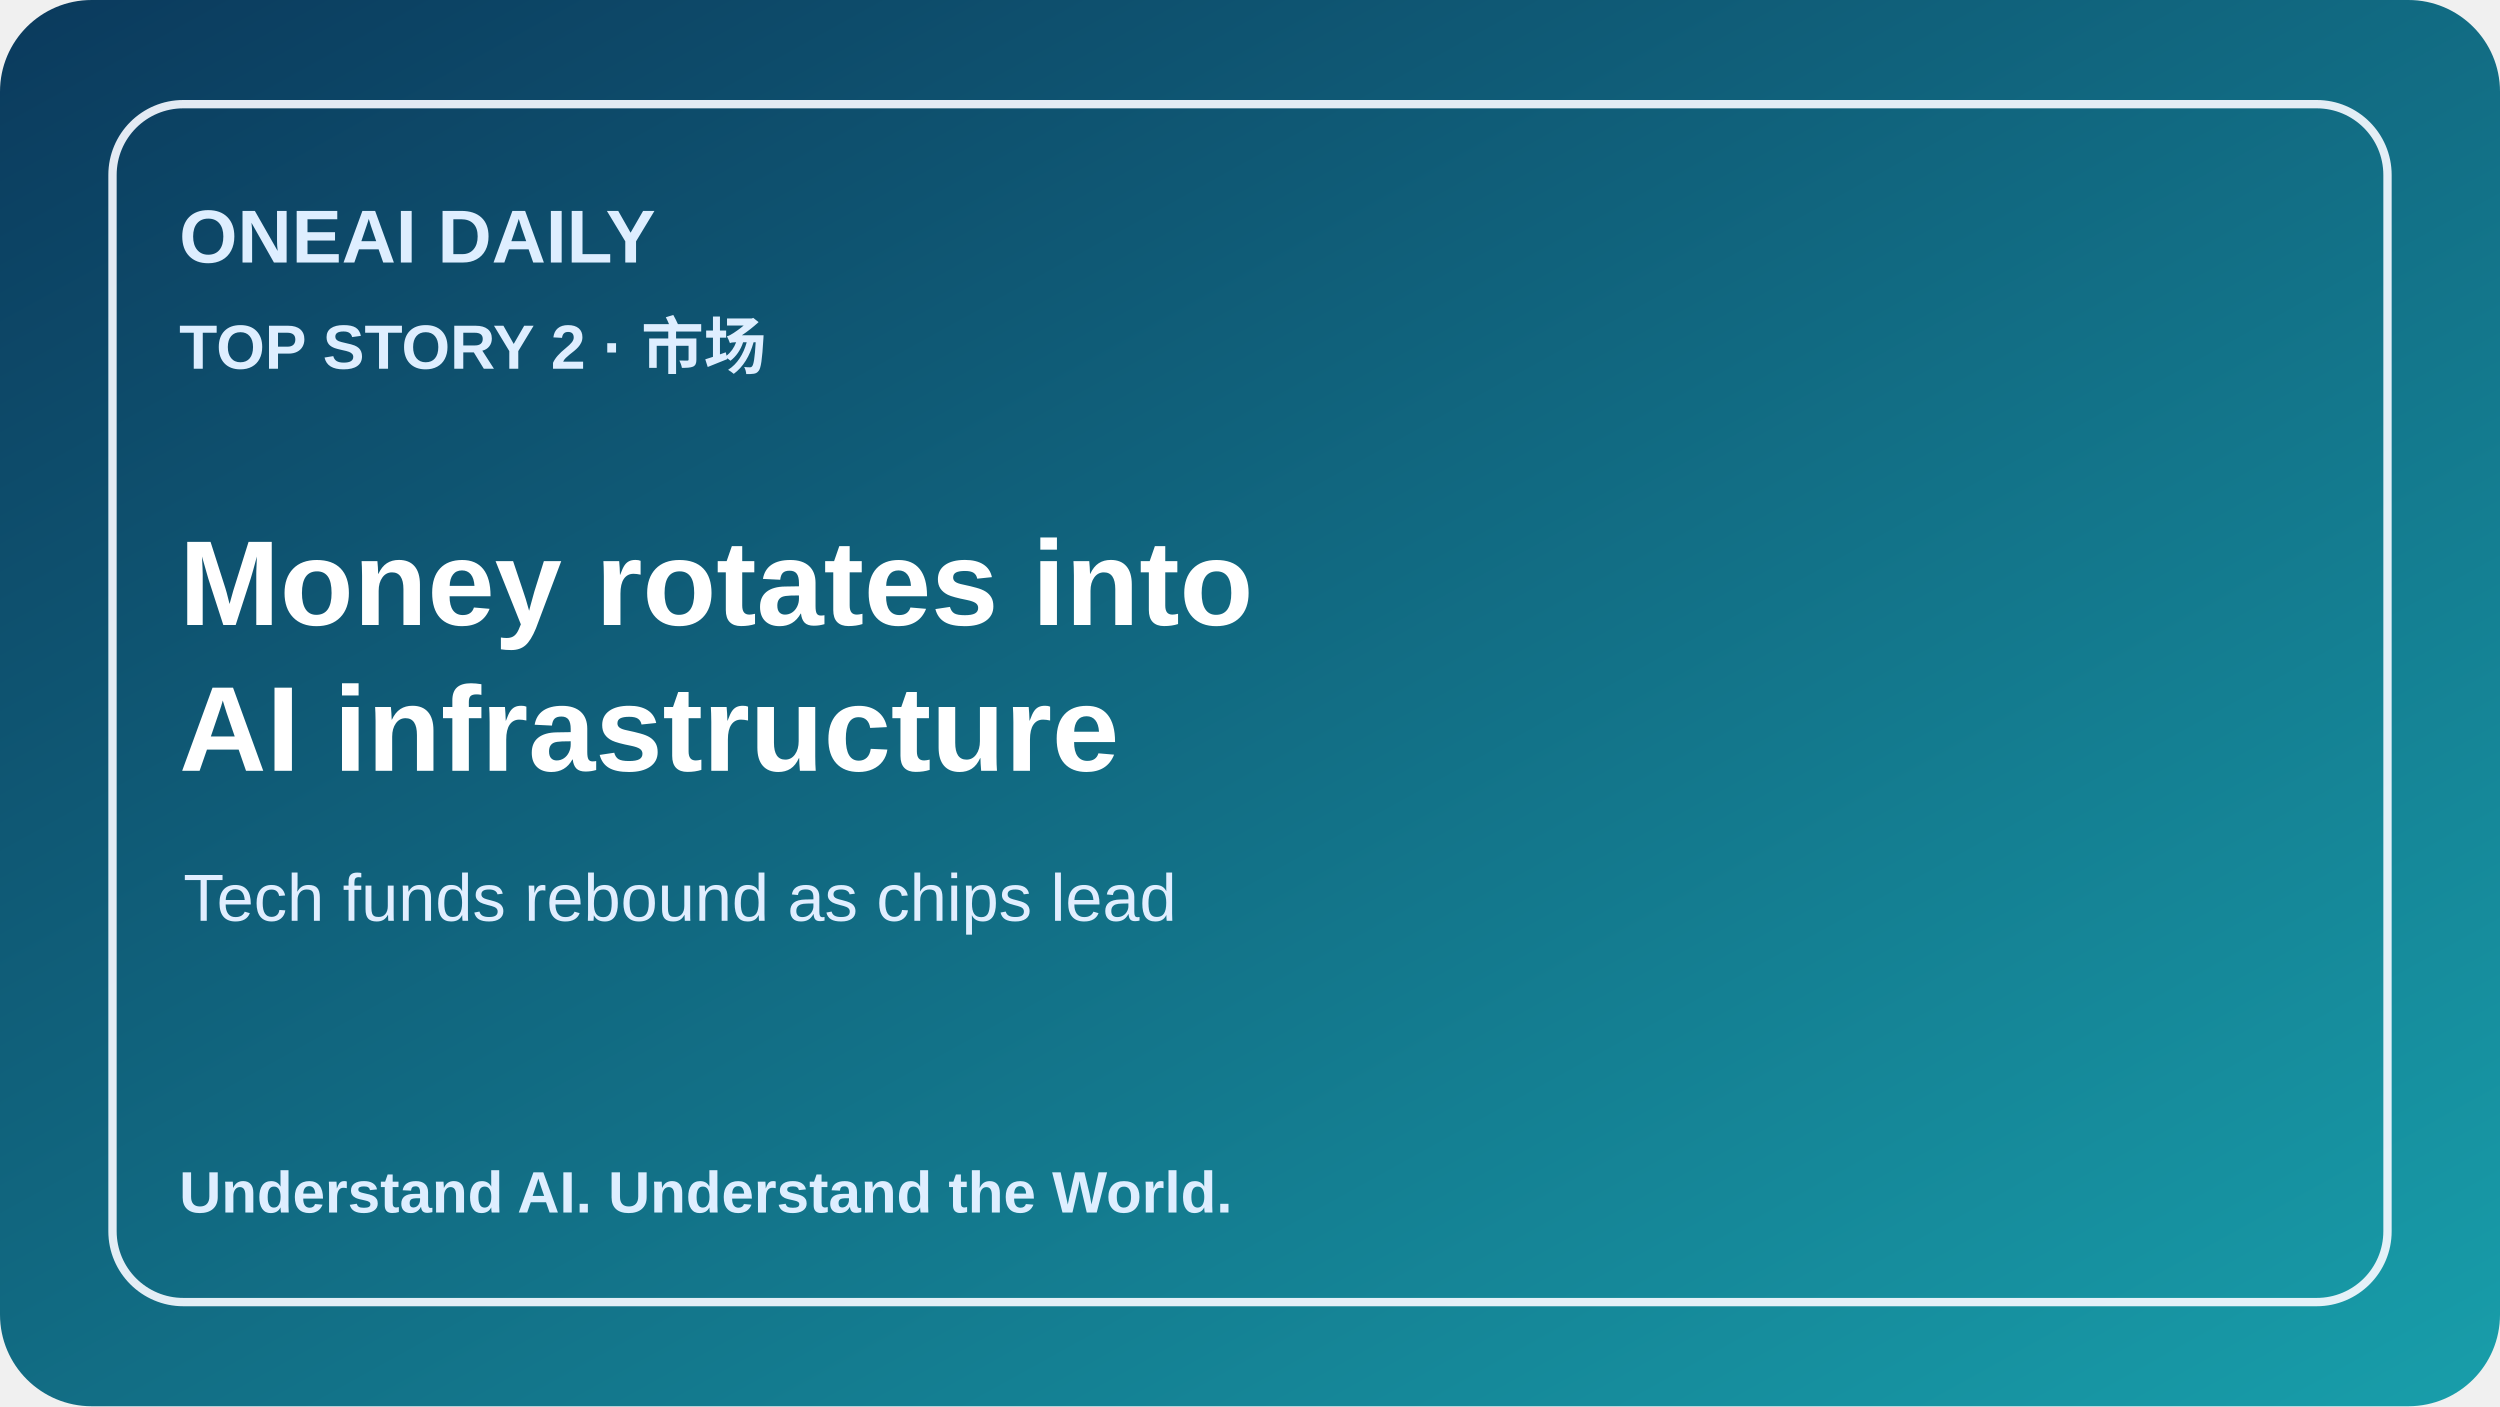
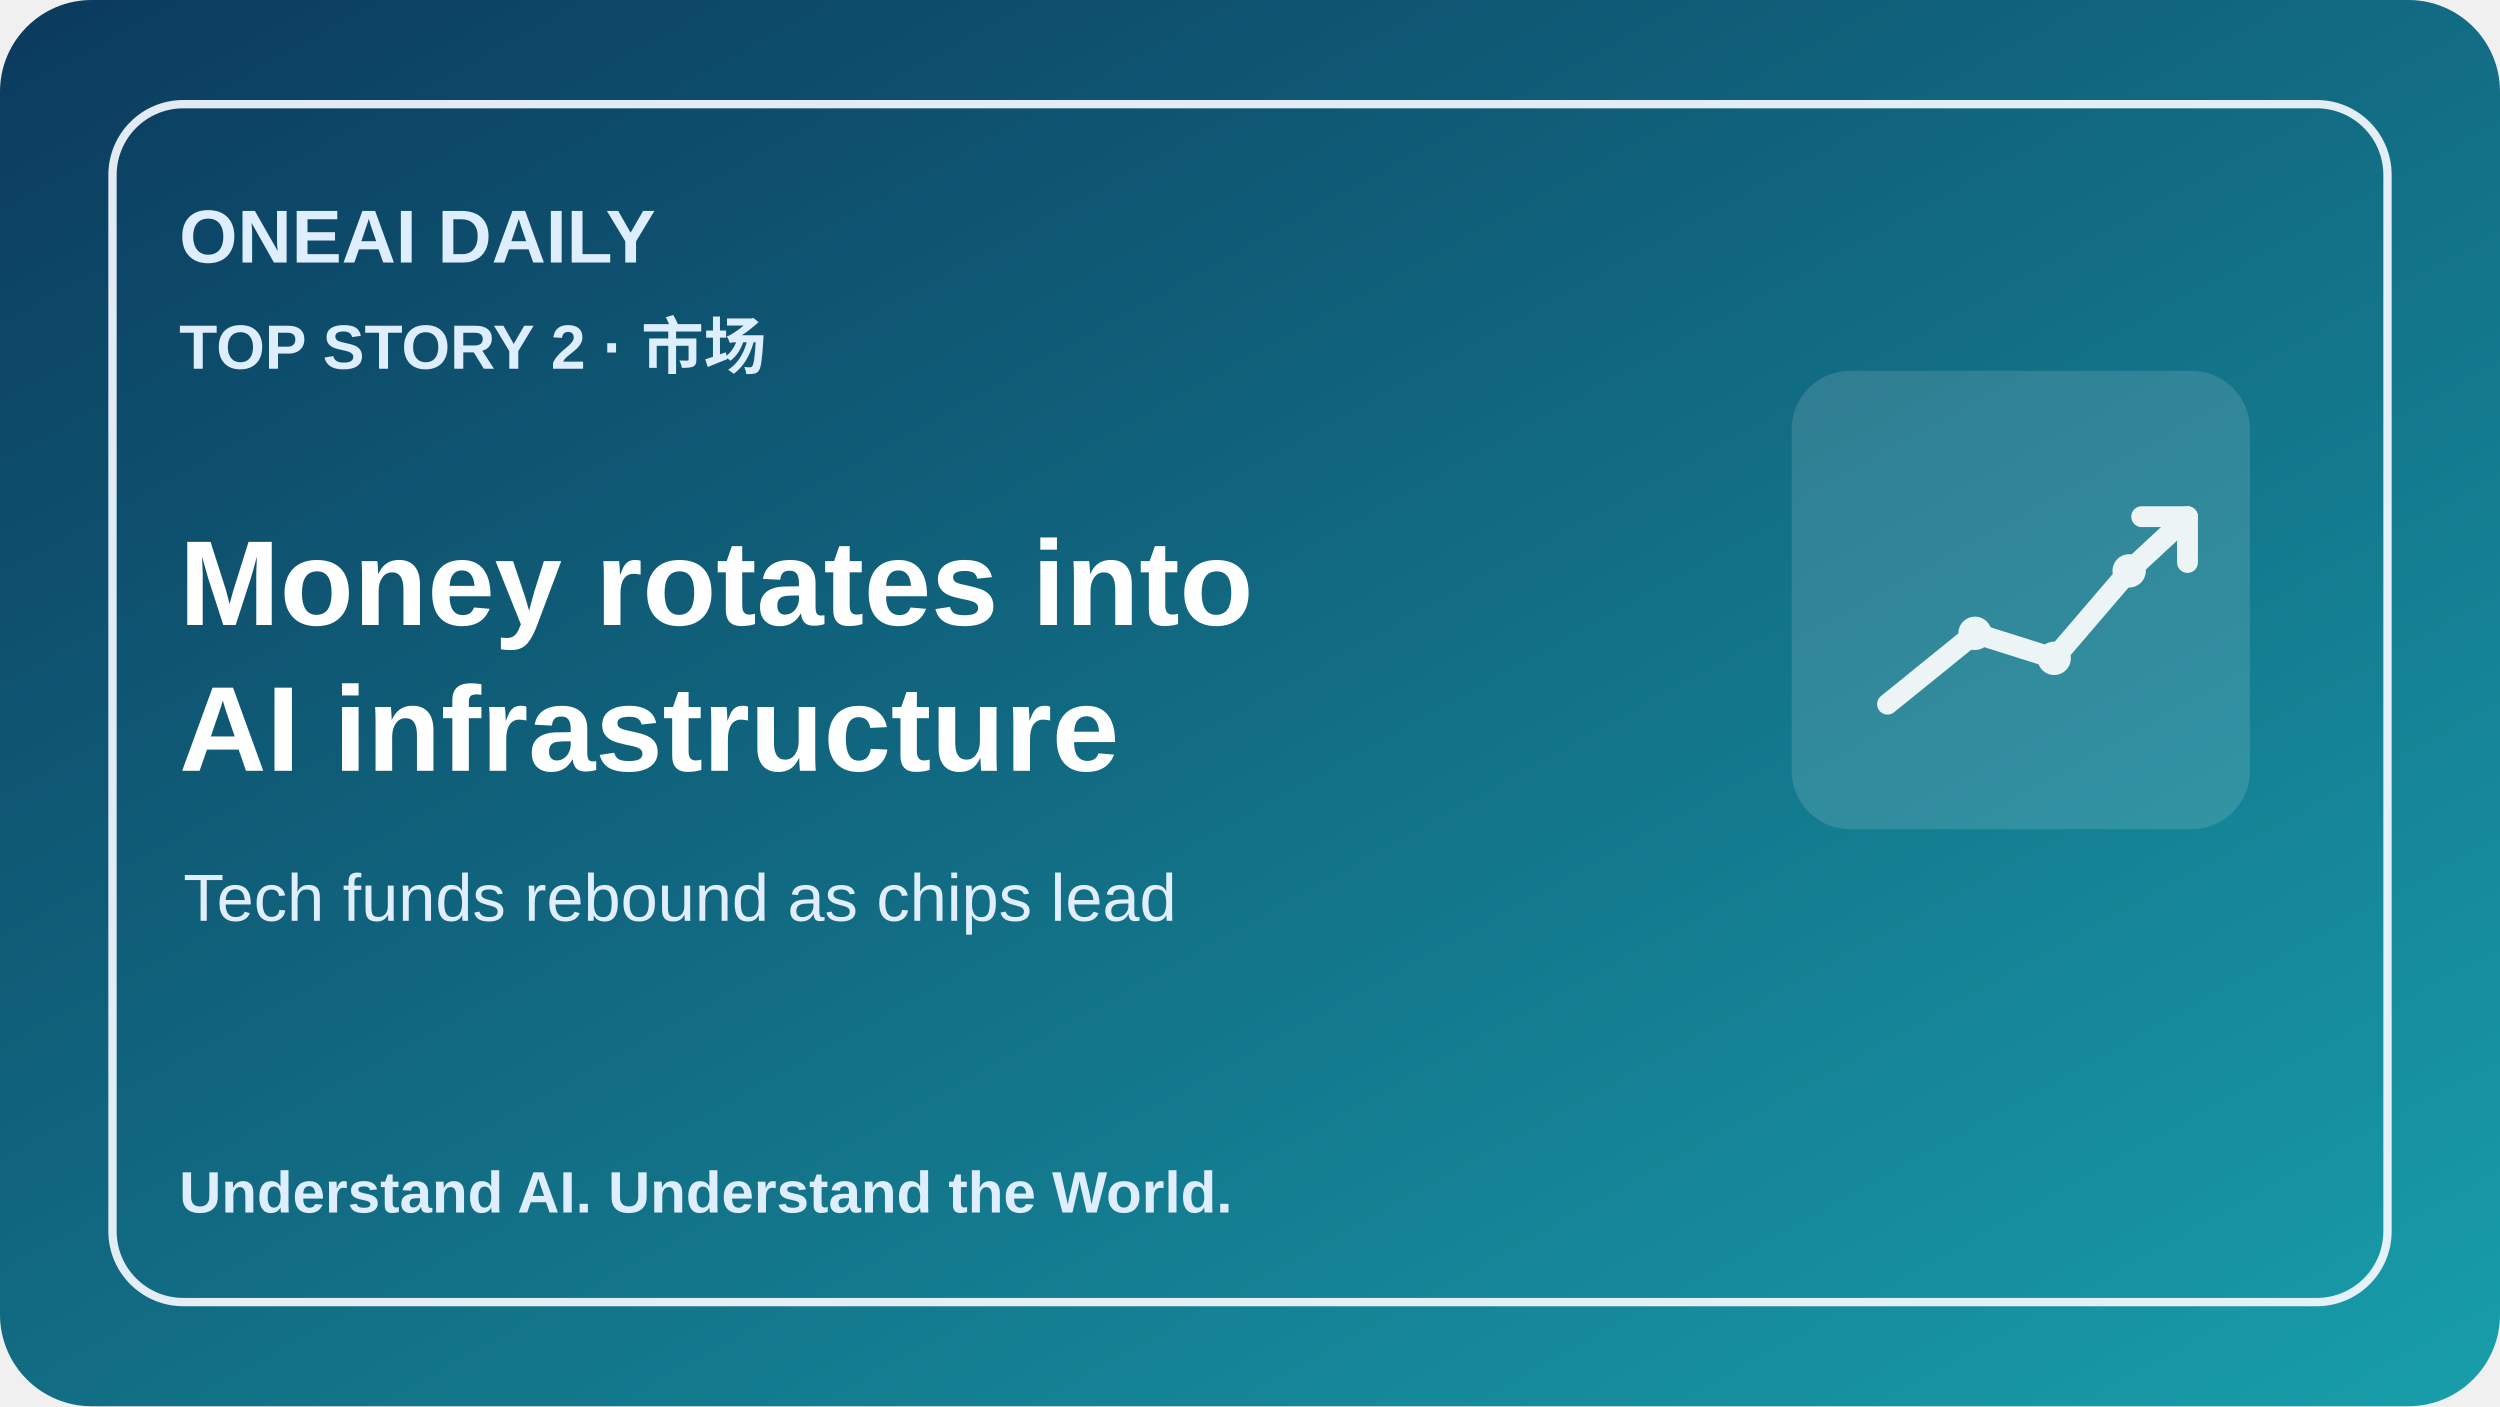
<svg xmlns="http://www.w3.org/2000/svg" width="1200" height="675" viewBox="0 0 1200 675" role="img" aria-label="AI market infrastructure daily briefing card">
  <defs>
    <linearGradient id="g" x1="0" x2="1" y1="0" y2="1">
      <stop offset="0" stop-color="#0b3a5d" />
      <stop offset="1" stop-color="#189eaa" />
    </linearGradient>
  </defs>
  <rect width="1200" height="675" rx="44" fill="url(#g)" />
  <rect x="54" y="50" width="1092" height="575" rx="34" fill="none" stroke="#f5f8ff" stroke-width="4" opacity="0.92" />
  <text x="86" y="126" font-family="Arial, 'Noto Sans CJK SC', sans-serif" font-size="36" font-weight="700" fill="#deeeff">ONEAI DAILY</text>
  <text x="86" y="177" font-family="Arial, 'Noto Sans CJK SC', sans-serif" font-size="30" font-weight="700" fill="#deeeff">TOP STORY 2 · 市场</text>
  <text x="86" y="300" font-family="Arial, 'Noto Sans CJK SC', sans-serif" font-size="58" font-weight="800" fill="#ffffff">Money rotates into</text>
  <text x="86" y="370" font-family="Arial, 'Noto Sans CJK SC', sans-serif" font-size="58" font-weight="800" fill="#ffffff">AI infrastructure</text>
  <text x="88" y="442" font-family="Arial, 'Noto Sans CJK SC', sans-serif" font-size="32" fill="#e1eeff">Tech funds rebound as chips lead</text>
+   <g transform="translate(860 178)" opacity="0.92">
+     <rect x="0" y="0" width="220" height="220" rx="28" fill="#ffffff" opacity="0.14" />
+     <path d="M46 160 L88 126 L126 138 L162 96 L190 70" fill="none" stroke="#ffffff" stroke-width="10" stroke-linecap="round" stroke-linejoin="round" />
+     <path d="M168 70h22v22" fill="none" stroke="#ffffff" stroke-width="10" stroke-linecap="round" stroke-linejoin="round" />
+     <circle cx="88" cy="126" r="8" fill="#ffffff" />
+     <circle cx="126" cy="138" r="8" fill="#ffffff" />
+     <circle cx="162" cy="96" r="8" fill="#ffffff" />
+   </g>
  <text x="86" y="582" font-family="Arial, 'Noto Sans CJK SC', sans-serif" font-size="28" font-weight="700" fill="#deeeff">Understand AI. Understand the World.</text>
</svg>
